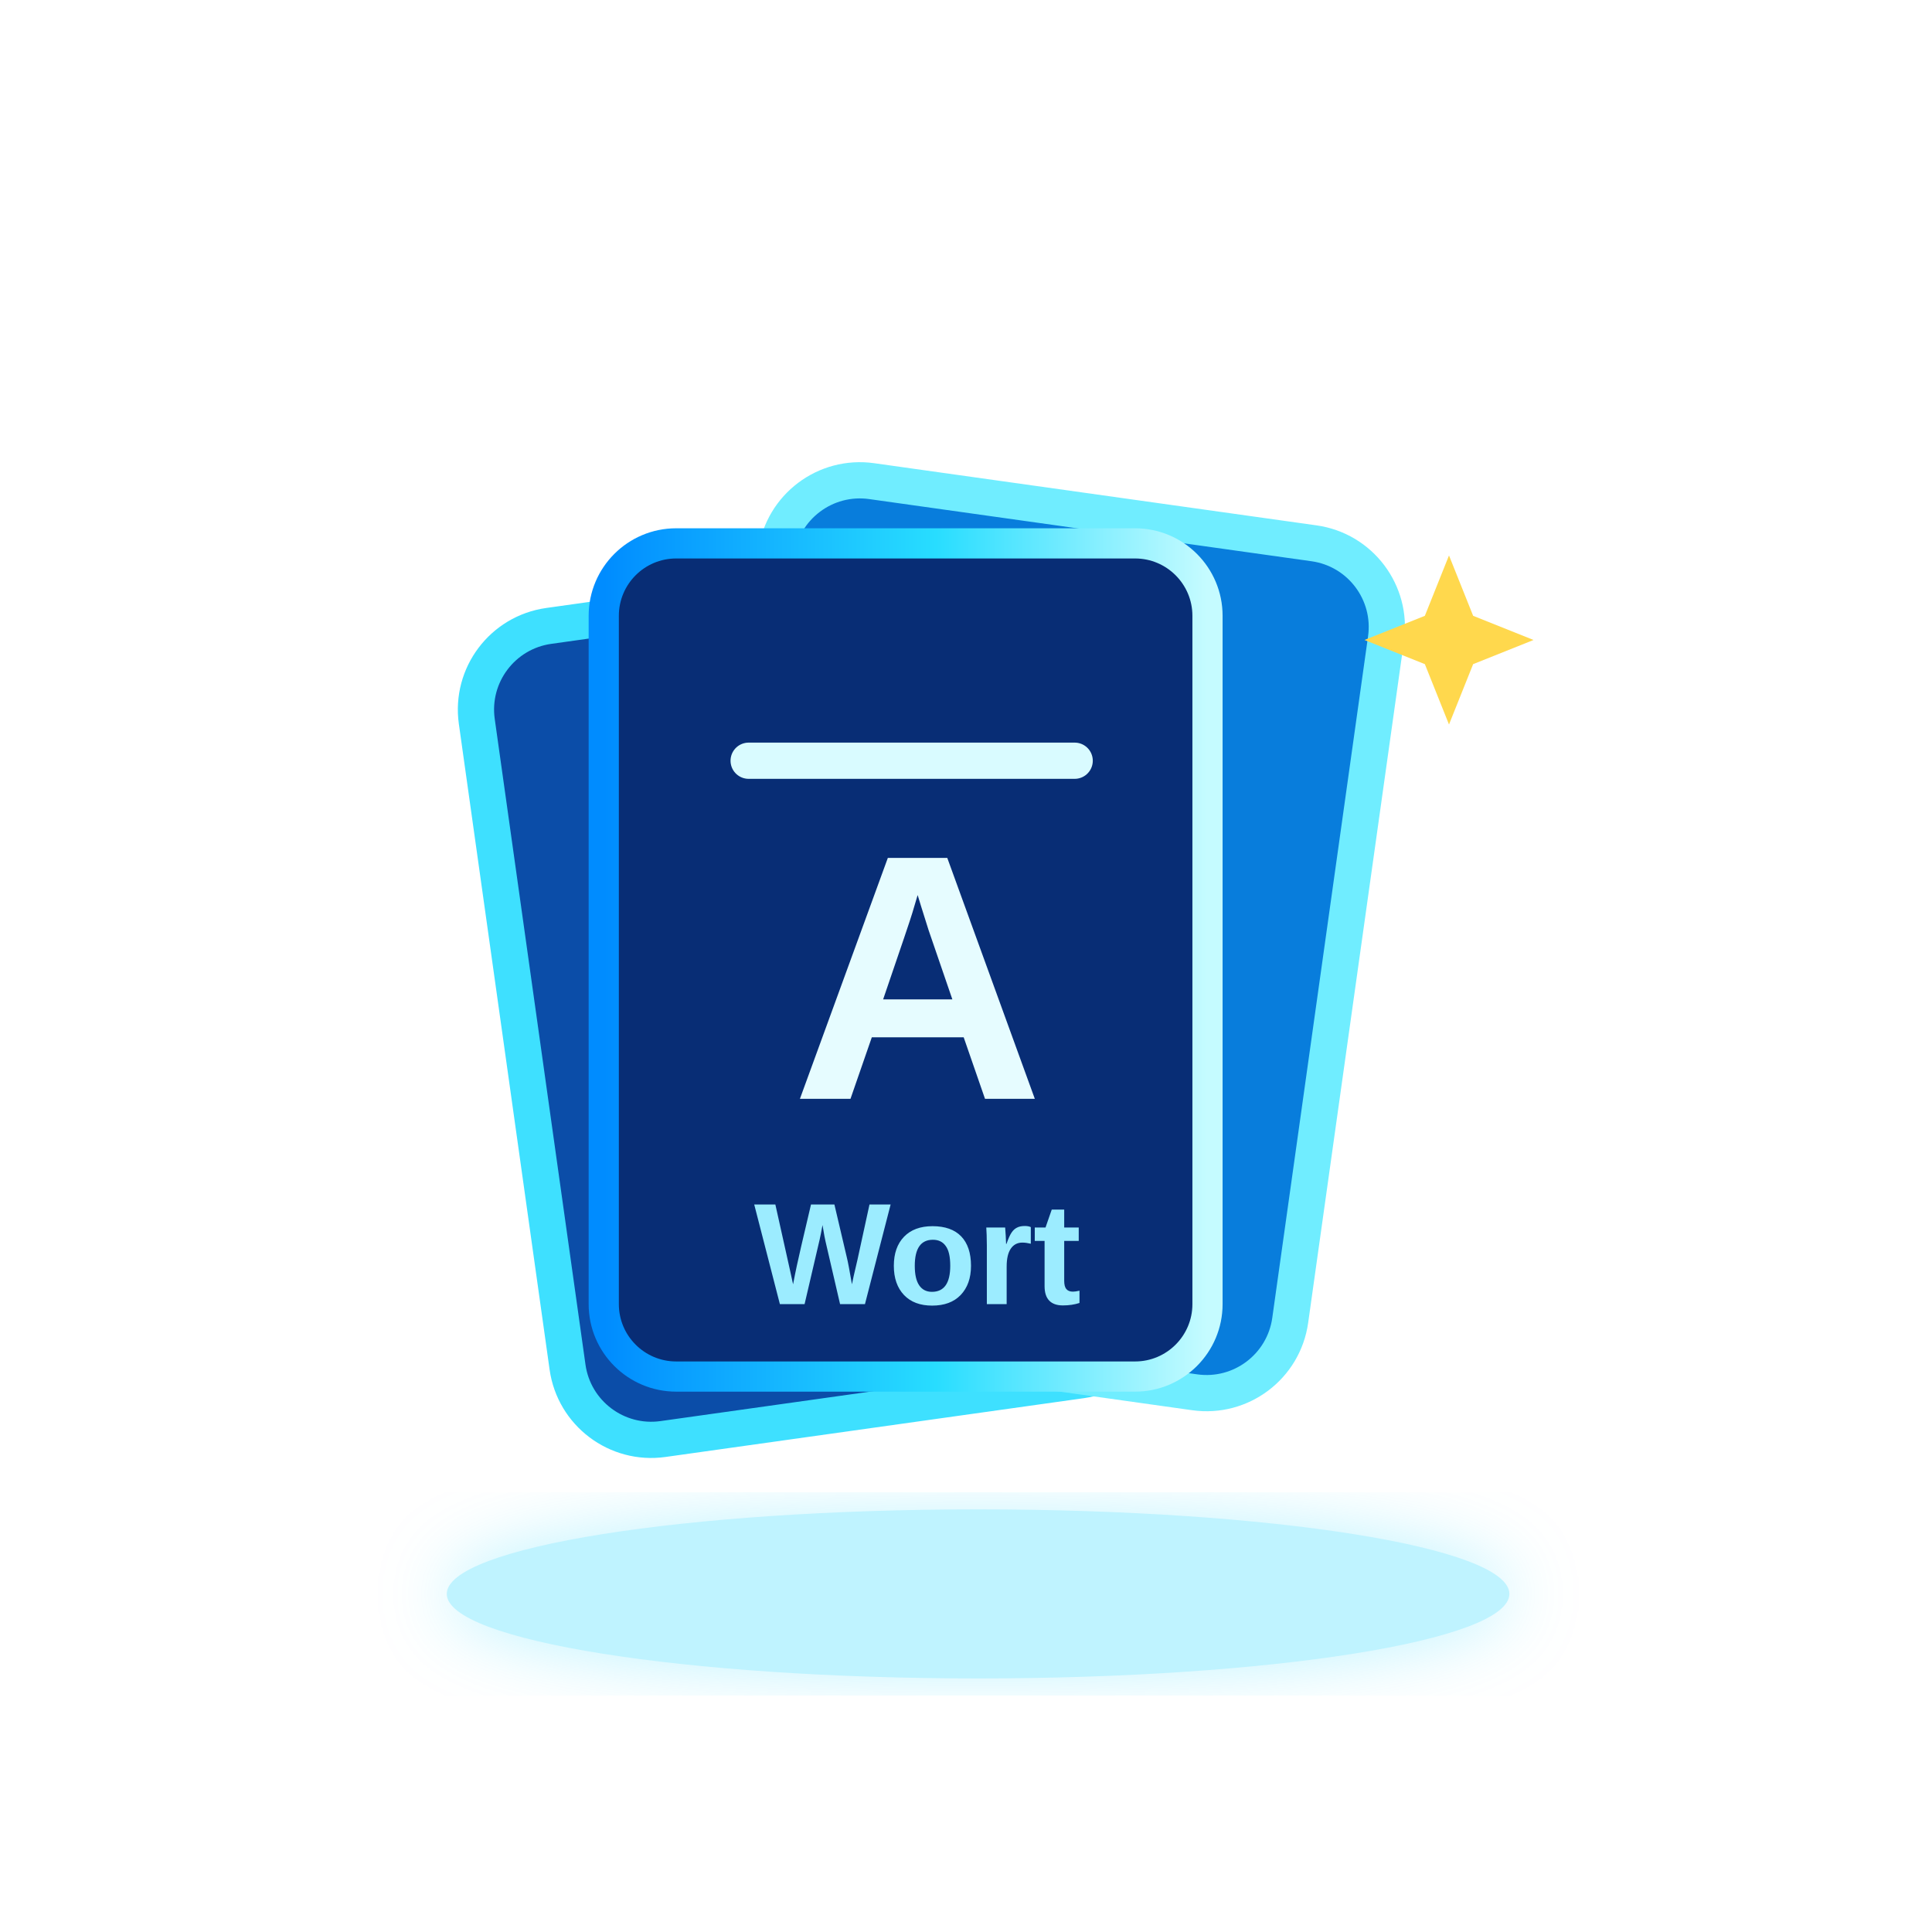
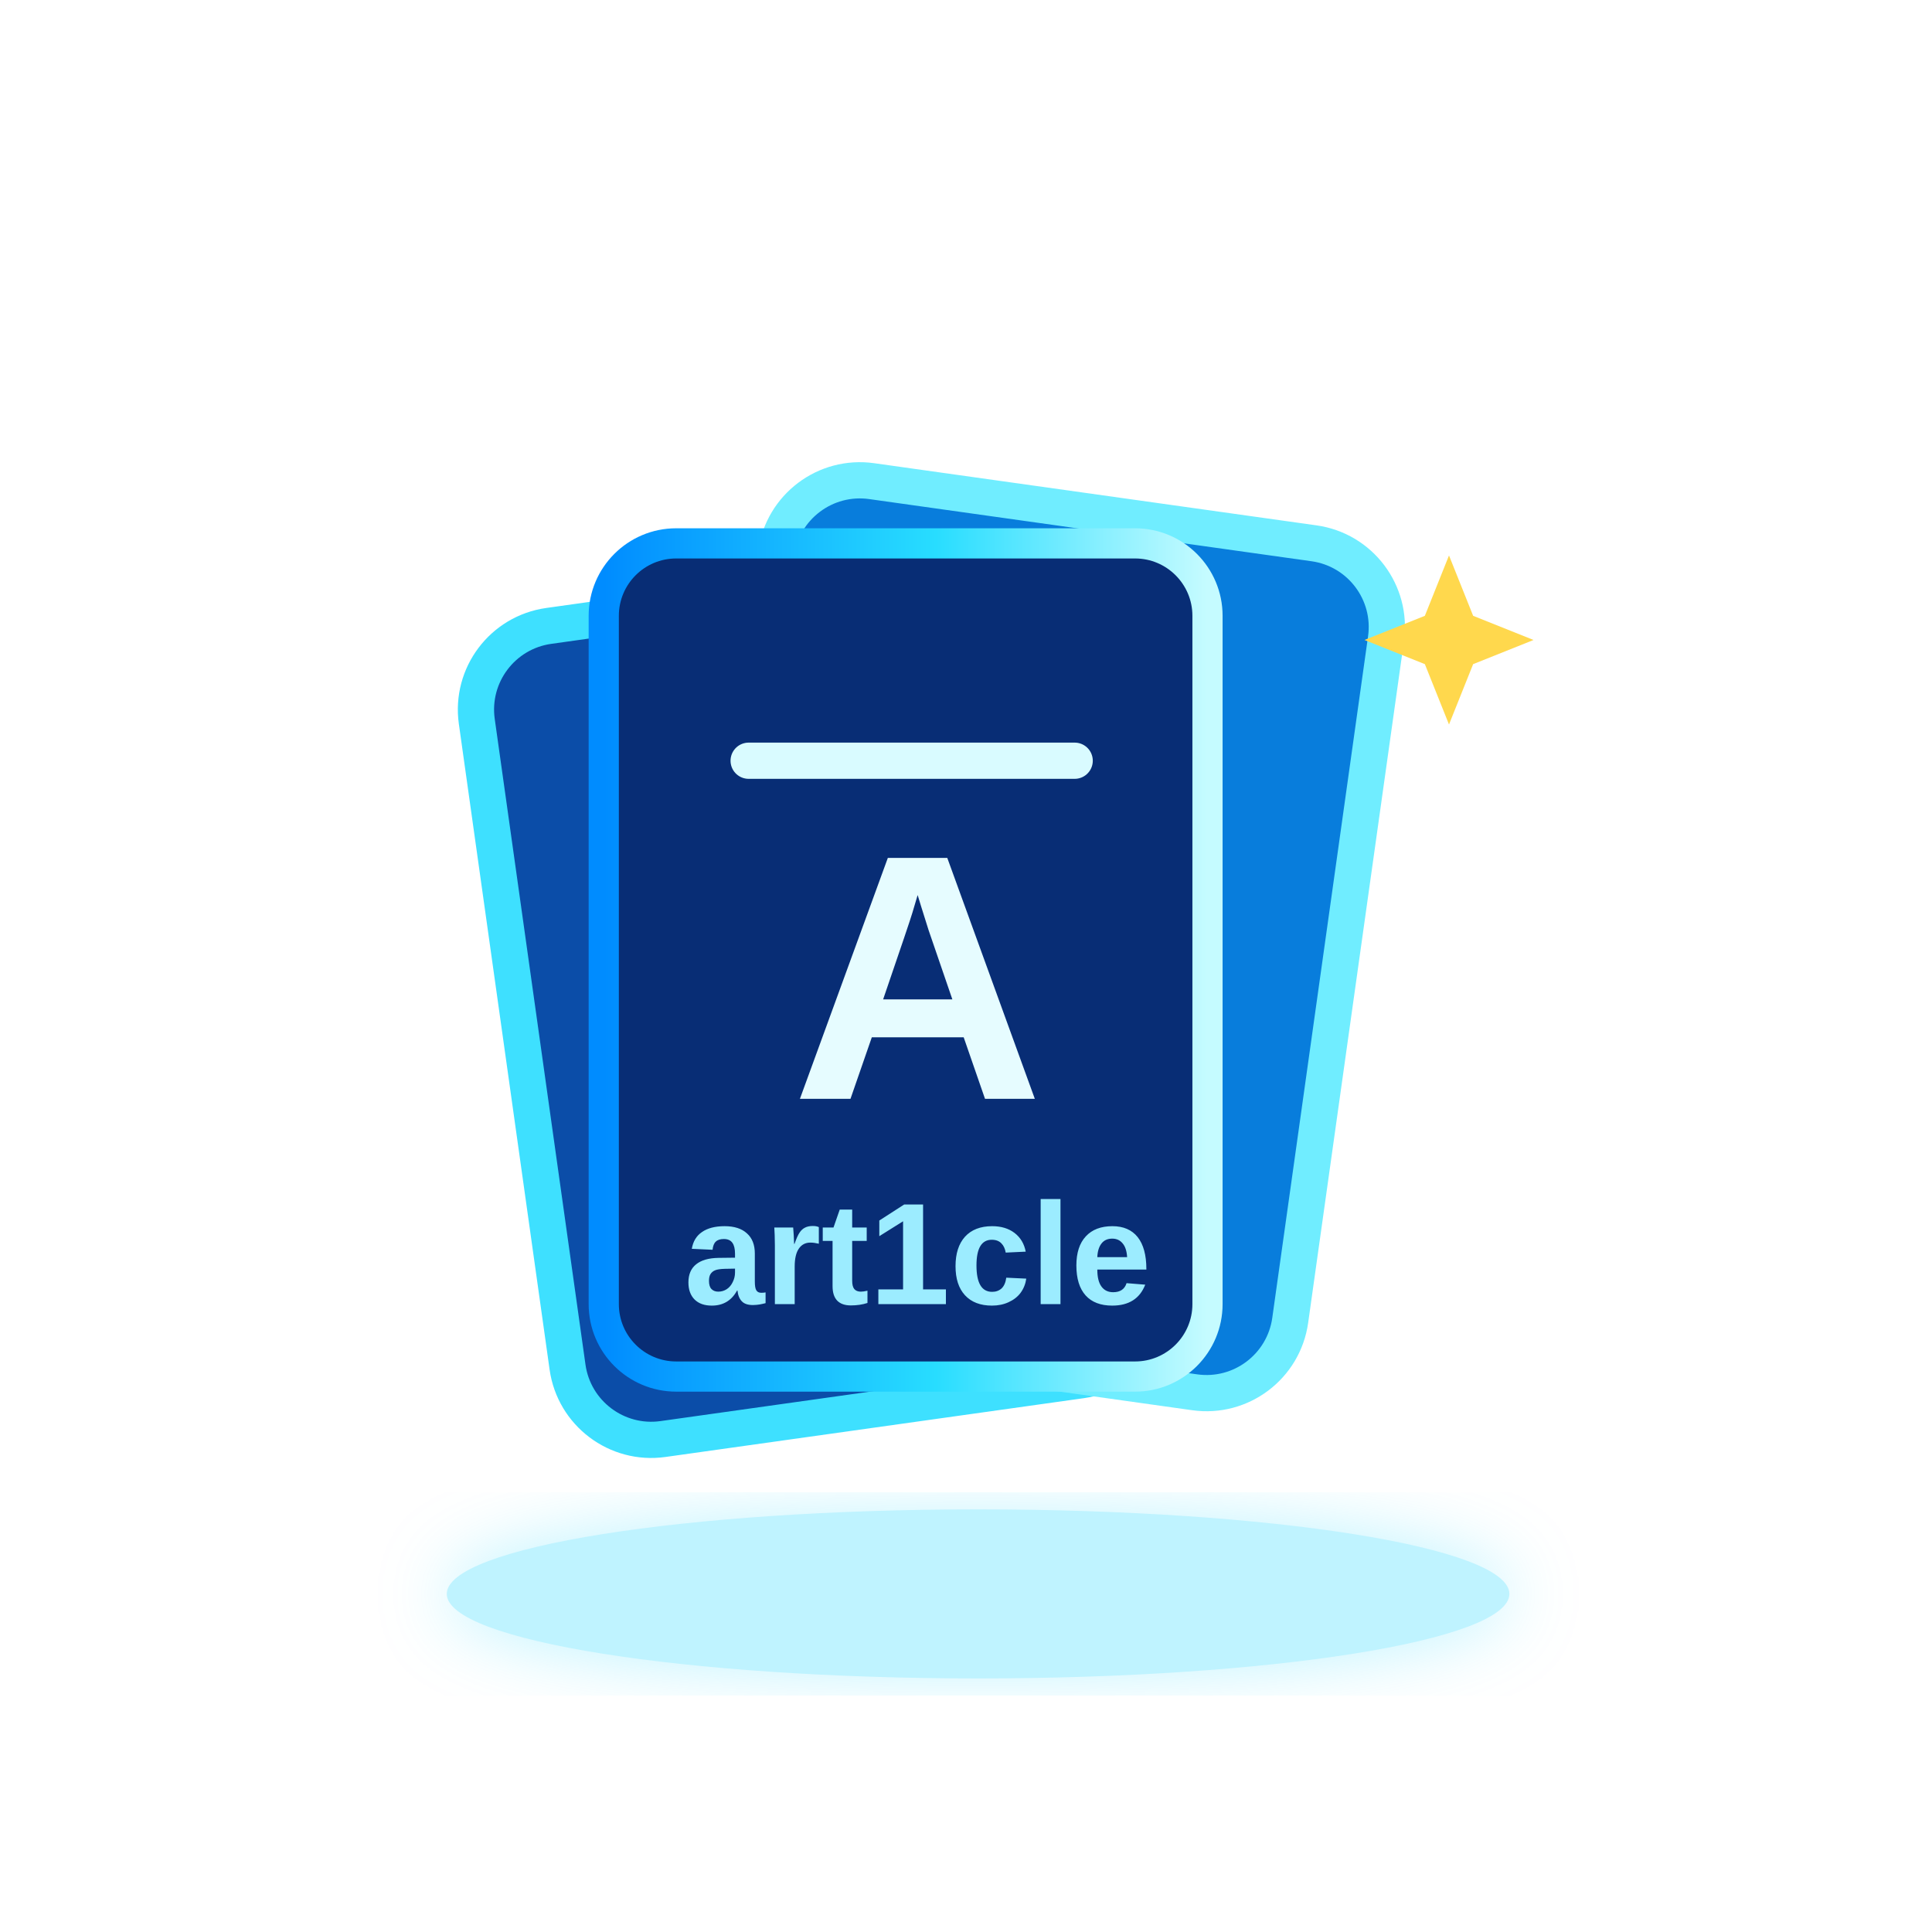
<svg xmlns="http://www.w3.org/2000/svg" viewBox="0 0 160 160">
  <defs>
    <linearGradient id="v">
      <stop stop-color="#6924ff" />
      <stop offset=".5" stop-color="#a83dff" />
      <stop offset="1" stop-color="#e8b8ff" />
    </linearGradient>
    <linearGradient id="c">
      <stop stop-color="#008cff" />
      <stop offset=".55" stop-color="#28ddff" />
      <stop offset="1" stop-color="#c5fbff" />
    </linearGradient>
    <linearGradient id="g">
      <stop stop-color="#ff8b18" />
      <stop offset=".5" stop-color="#ffd84a" />
      <stop offset="1" stop-color="#fff2a1" />
    </linearGradient>
    <radialGradient id="r">
      <stop stop-color="#bd72ff" />
      <stop offset=".45" stop-color="#6426d8" />
      <stop offset="1" stop-color="#110a3c" />
    </radialGradient>
    <filter id="gl">
      <feGaussianBlur stdDeviation="3" result="b" />
      <feMerge>
        <feMergeNode in="b" />
        <feMergeNode in="SourceGraphic" />
      </feMerge>
    </filter>
  </defs>
  <ellipse cx="81" cy="132" rx="44" ry="7" fill="#00cfff" opacity=".25" filter="url(#gl)" />
  <rect x="43" y="49" width="49" height="68" rx="7" fill="#0b4da8" stroke="#3ee0ff" stroke-width="3" transform="rotate(-8 68 83)" />
  <rect x="60" y="42" width="51" height="71" rx="7" fill="#087ddc" stroke="#70edff" stroke-width="3" transform="rotate(8 85 78)" />
  <rect x="50" y="45" width="50" height="69" rx="6" fill="#082d75" stroke="url(#c)" stroke-width="2.5" />
  <path d="M62 63h27" stroke="#d9fbff" stroke-width="3" stroke-linecap="round" />
  <text x="76" y="91" text-anchor="middle" font-family="Arial" font-size="29" font-weight="800" fill="#e6fcff">A</text>
-   <text x="76" y="108" text-anchor="middle" font-family="Arial" font-size="12" font-weight="700" fill="#9cecff">Wort</text>
+   <text x="76" y="108" text-anchor="middle" font-family="Arial" font-size="12" font-weight="700" fill="#9cecff">art1cle</text>
  <path d="m120 46 2 5 5 2-5 2-2 5-2-5-5-2 5-2z" fill="#ffd84d" />
</svg>
